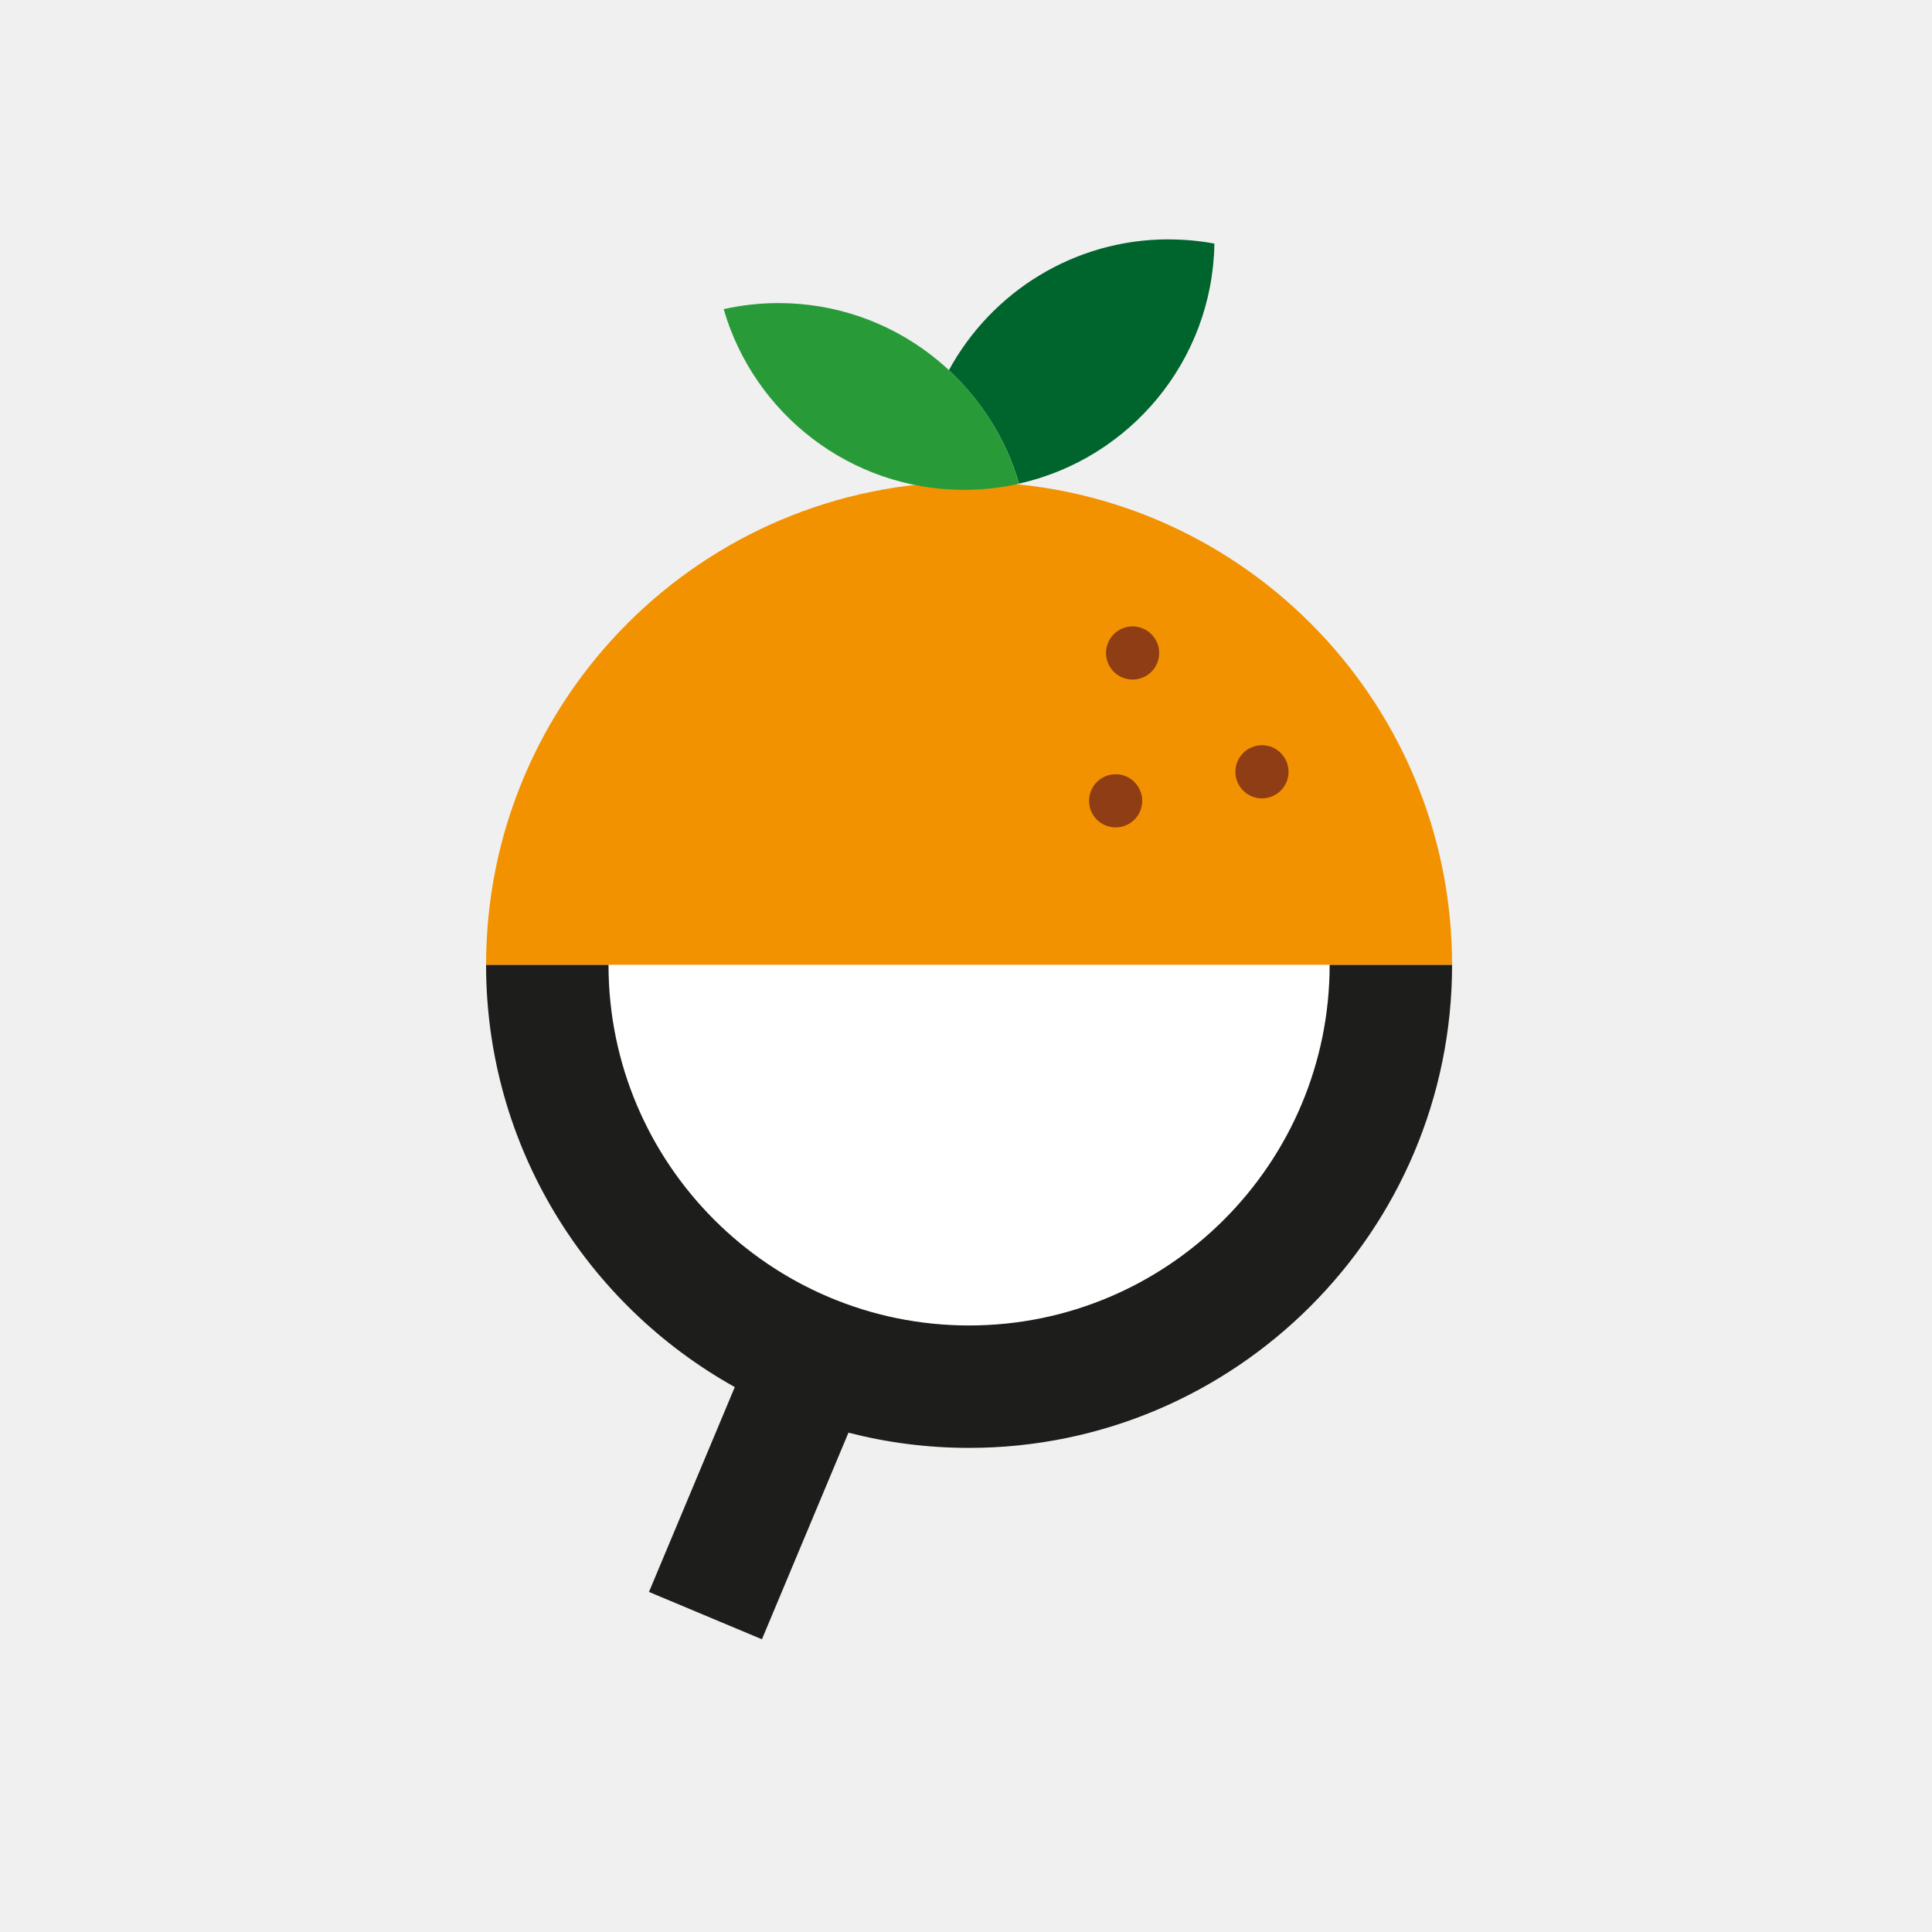
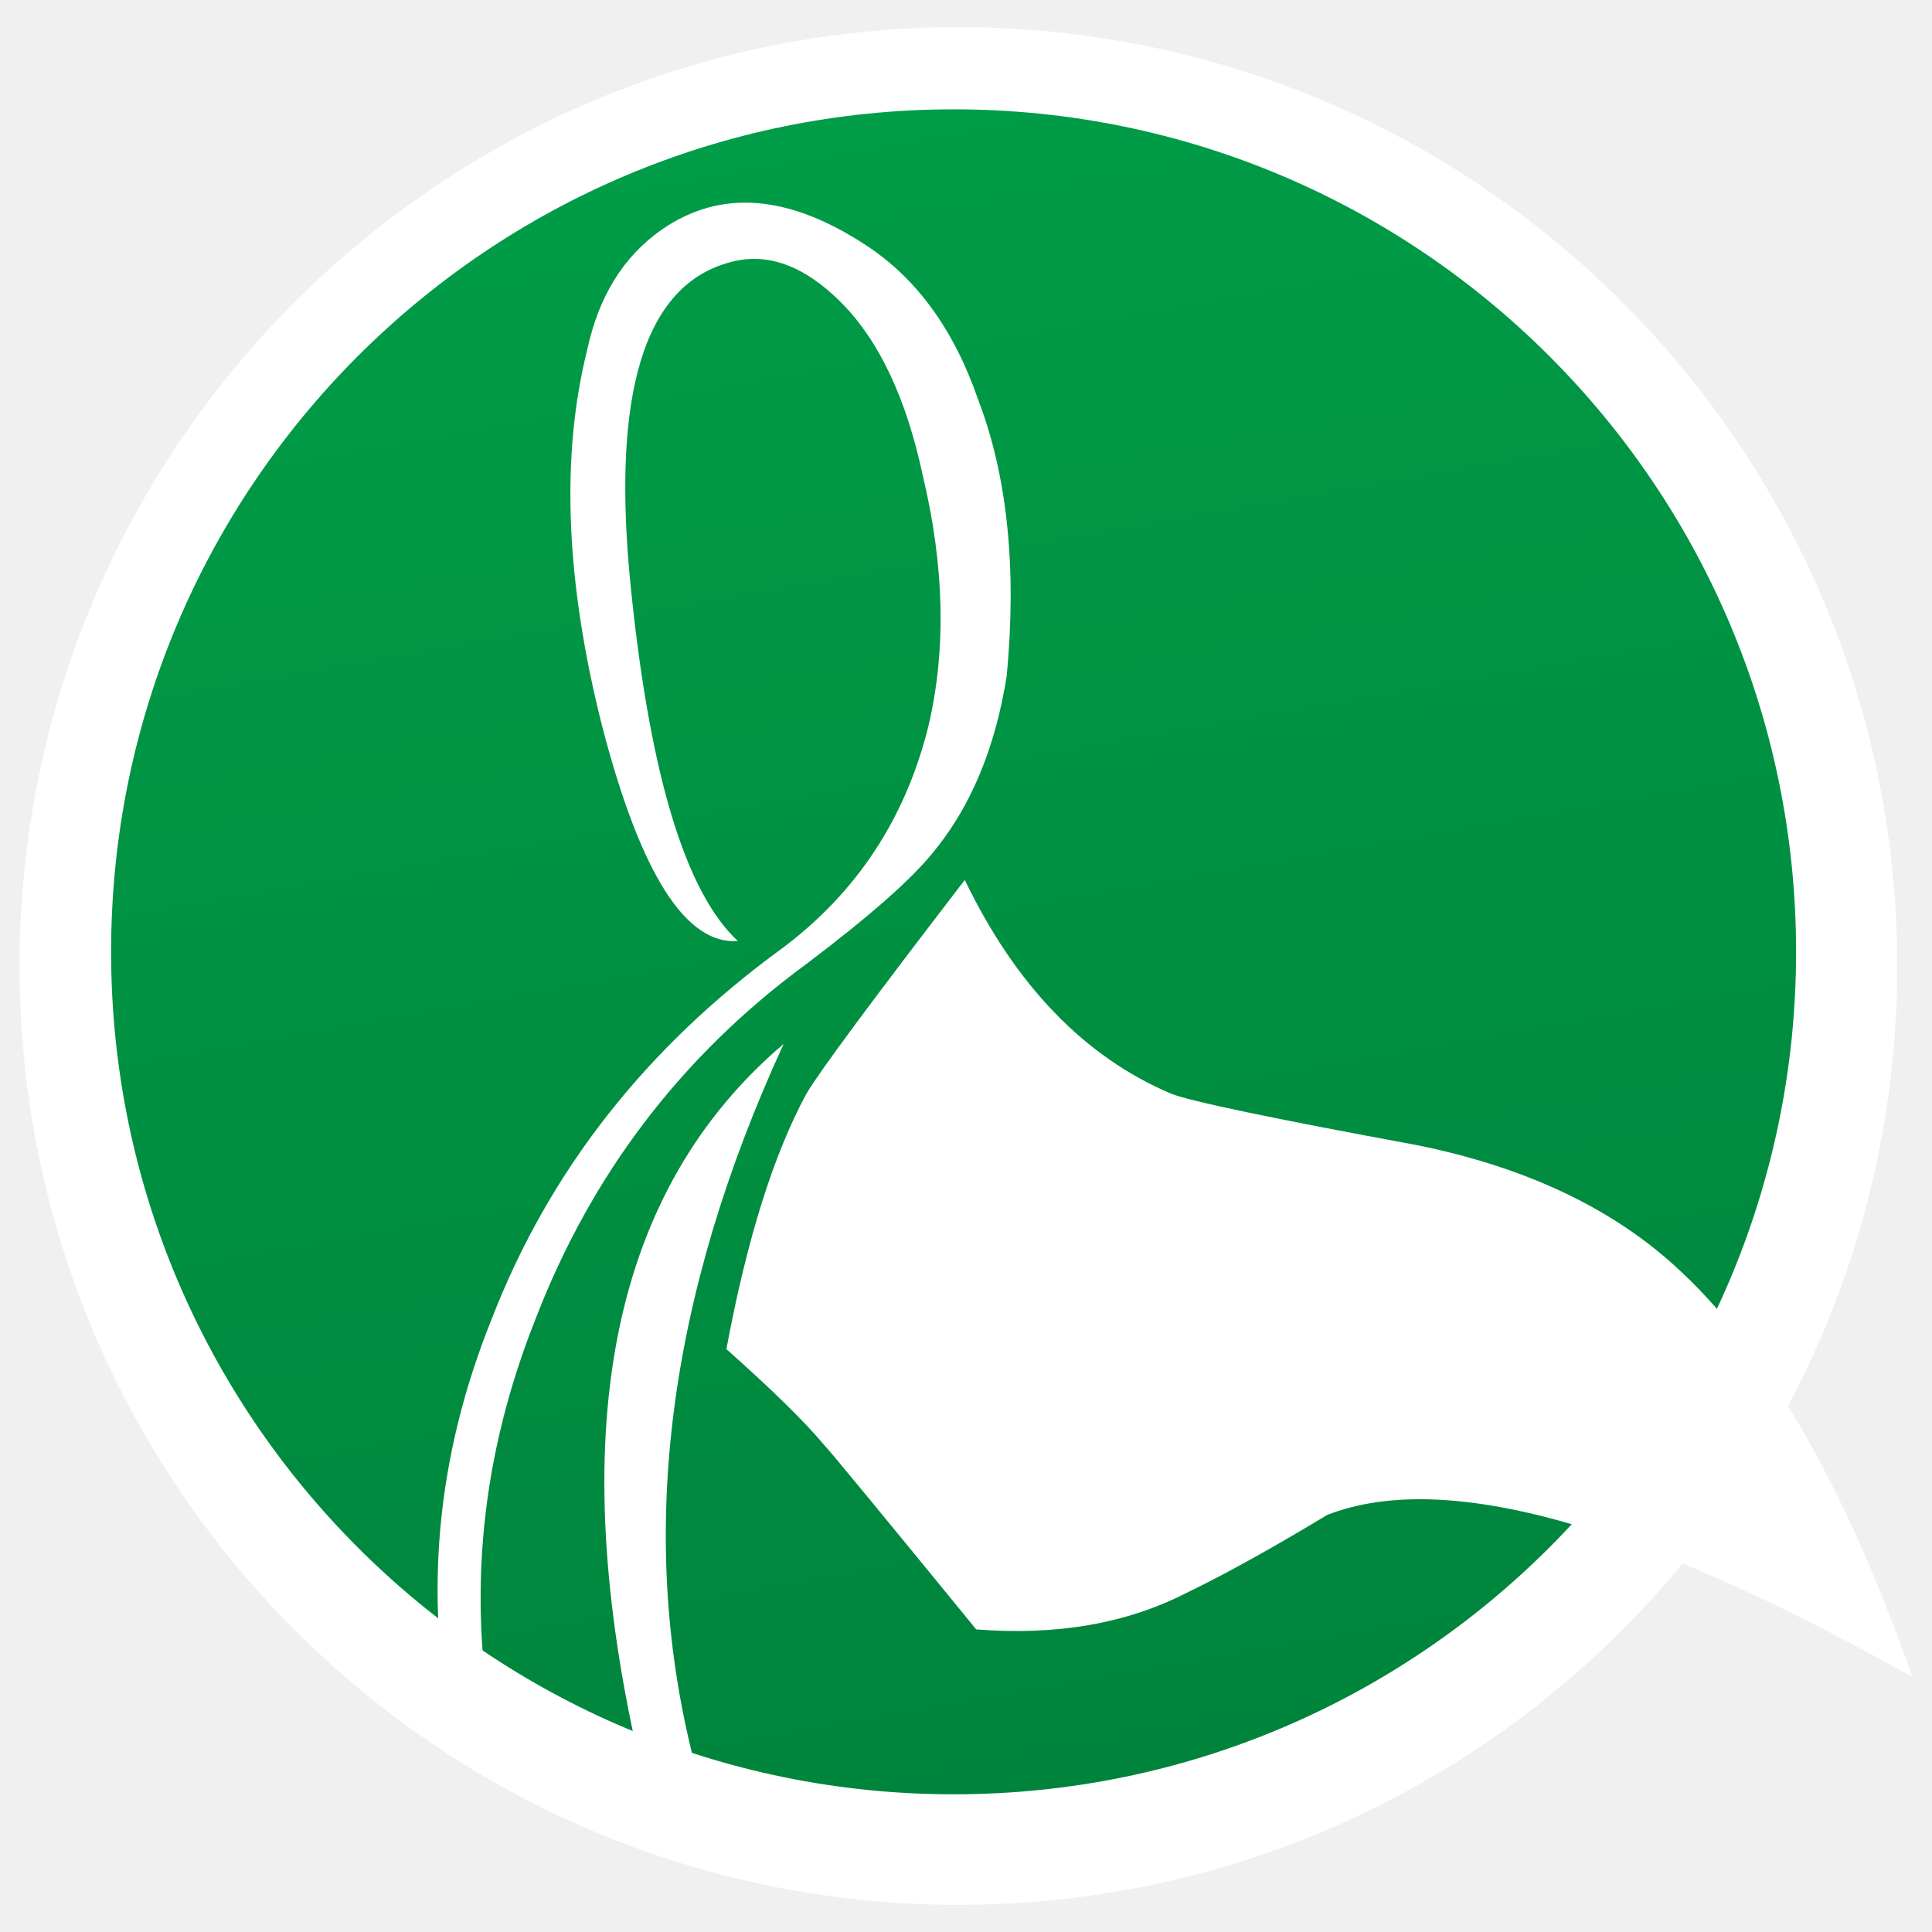
- <svg xmlns="http://www.w3.org/2000/svg" id="a" viewBox="0 0 244.92 244.92">
-   <defs>
-     <style>.b{fill:none;}.c{fill:#00652d;}.d{fill:#fff;}.e{fill:#f39200;}.f{fill:#8f3d15;}.g{fill:#1d1d1b;}.h{fill:#289b38;}</style>
-   </defs>
-   <rect class="b" y="-.1" width="244.92" height="244.92" />
+ <svg xmlns="http://www.w3.org/2000/svg" version="1.1" id="Layer_1" x="0px" y="0px" width="100px" height="100px" viewBox="0 0 100 100" enable-background="new 0 0 100 100" xml:space="preserve">
  <g>
+     <path fill="#FFFFFF" d="M49.607,1.406C76.447,1.406,98.2,23.162,98.2,50c0,26.841-21.753,48.594-48.593,48.594   C22.769,98.594,1.013,76.841,1.013,50C1.013,23.162,22.769,1.406,49.607,1.406z" />
+     <linearGradient id="SVGID_1_" gradientUnits="userSpaceOnUse" x1="41.785" y1="6.315" x2="56.932" y2="92.218">
+       <stop offset="0" style="stop-color:#009C47" />
+       <stop offset="1" style="stop-color:#00843C" />
+     </linearGradient>
+     <circle fill="url(#SVGID_1_)" cx="49.358" cy="49.266" r="43.607" />
    <g>
-       <path class="e" d="M61.62,122.32c0-33.82,27.41-61.23,61.23-61.23s61.23,27.41,61.23,61.23H61.62Z" />
-       <path class="d" d="M168.55,122.32c0,25.24-20.46,45.71-45.71,45.71-25.24,0-45.71-20.46-45.71-45.71h91.42Z" />
-       <circle class="f" cx="143.58" cy="82.78" r="3.37" />
-       <circle class="f" cx="159.98" cy="97.84" r="3.37" />
-       <circle class="f" cx="141.43" cy="101.52" r="3.37" />
+       <path fill="#FFFFFF" d="M50.527,84.337c-4.999-6.121-7.632-9.313-7.894-9.573c-0.989-1.185-2.667-2.829-5.034-4.934    c1.052-5.661,2.434-10.068,4.146-13.228c0.657-1.119,3.388-4.804,8.192-11.055c2.633,5.461,6.187,9.146,10.66,11.055    c0.985,0.395,5.23,1.284,12.729,2.667c5.53,1.115,9.973,3.19,13.326,6.218c4.738,4.274,8.849,11.382,12.336,21.317    c-14.146-7.962-24.247-10.757-30.298-8.389c-2.831,1.712-5.266,3.06-7.304,4.047C58.294,84.04,54.674,84.666,50.527,84.337z" />
+       <path fill="#FFFFFF" d="M52.107,34.987c-0.593,3.751-1.874,6.812-3.849,9.179c-1.12,1.382-3.291,3.291-6.515,5.725    c-6.45,4.736-11.12,10.856-14.015,18.357c-2.829,7.107-3.553,14.313-2.17,21.618l-2.072,0.194    c-1.581-7.366-0.921-14.639,1.973-21.811c2.961-7.633,7.962-14.018,15.002-19.147c3.883-2.896,6.417-6.745,7.601-11.547    c0.921-3.947,0.821-8.259-0.297-12.931c-0.854-4.014-2.271-7.008-4.242-8.981c-1.91-1.908-3.818-2.598-5.727-2.072    c-4.474,1.184-6.186,6.844-5.131,16.976c0.987,9.607,2.83,15.661,5.526,18.16c-2.697,0.199-5.032-3.486-7.007-11.054    c-1.909-7.501-2.173-14.016-0.791-19.542c0.593-2.763,1.876-4.836,3.849-6.218c3.027-2.106,6.548-1.842,10.563,0.789    c2.631,1.712,4.572,4.376,5.82,7.995C52.14,24.624,52.636,29.395,52.107,34.987z M32.96,90.567    c-3.75-16.867-1.217-29.042,7.601-36.533c-5.988,13.02-7.567,25.264-4.738,36.735L32.96,90.567z" />
    </g>
-     <path class="g" d="M93.15,175.84l-10.88,25.97,14.32,6,10.97-26.19c4.89,1.26,10.01,1.93,15.29,1.93,33.76,0,61.23-27.47,61.23-61.23h-15.52c0,25.2-20.5,45.71-45.71,45.71s-45.71-20.5-45.71-45.71h-15.52c0,22.99,12.74,43.05,31.53,53.52Z" />
-     <path class="c" d="M148.17,30.34c-12.04,0-22.5,6.71-27.88,16.59,4.14,3.86,7.27,8.79,8.89,14.38,14.01-3.14,24.53-15.53,24.77-30.43-1.87-.35-3.8-.53-5.78-.53Z" />
-     <path class="h" d="M98.68,38.42c-2.38,0-4.7,.27-6.94,.77,3.83,13.23,16.03,22.91,30.5,22.91,2.38,0,4.7-.27,6.94-.77-3.83-13.23-16.03-22.91-30.5-22.91Z" />
  </g>
</svg>
